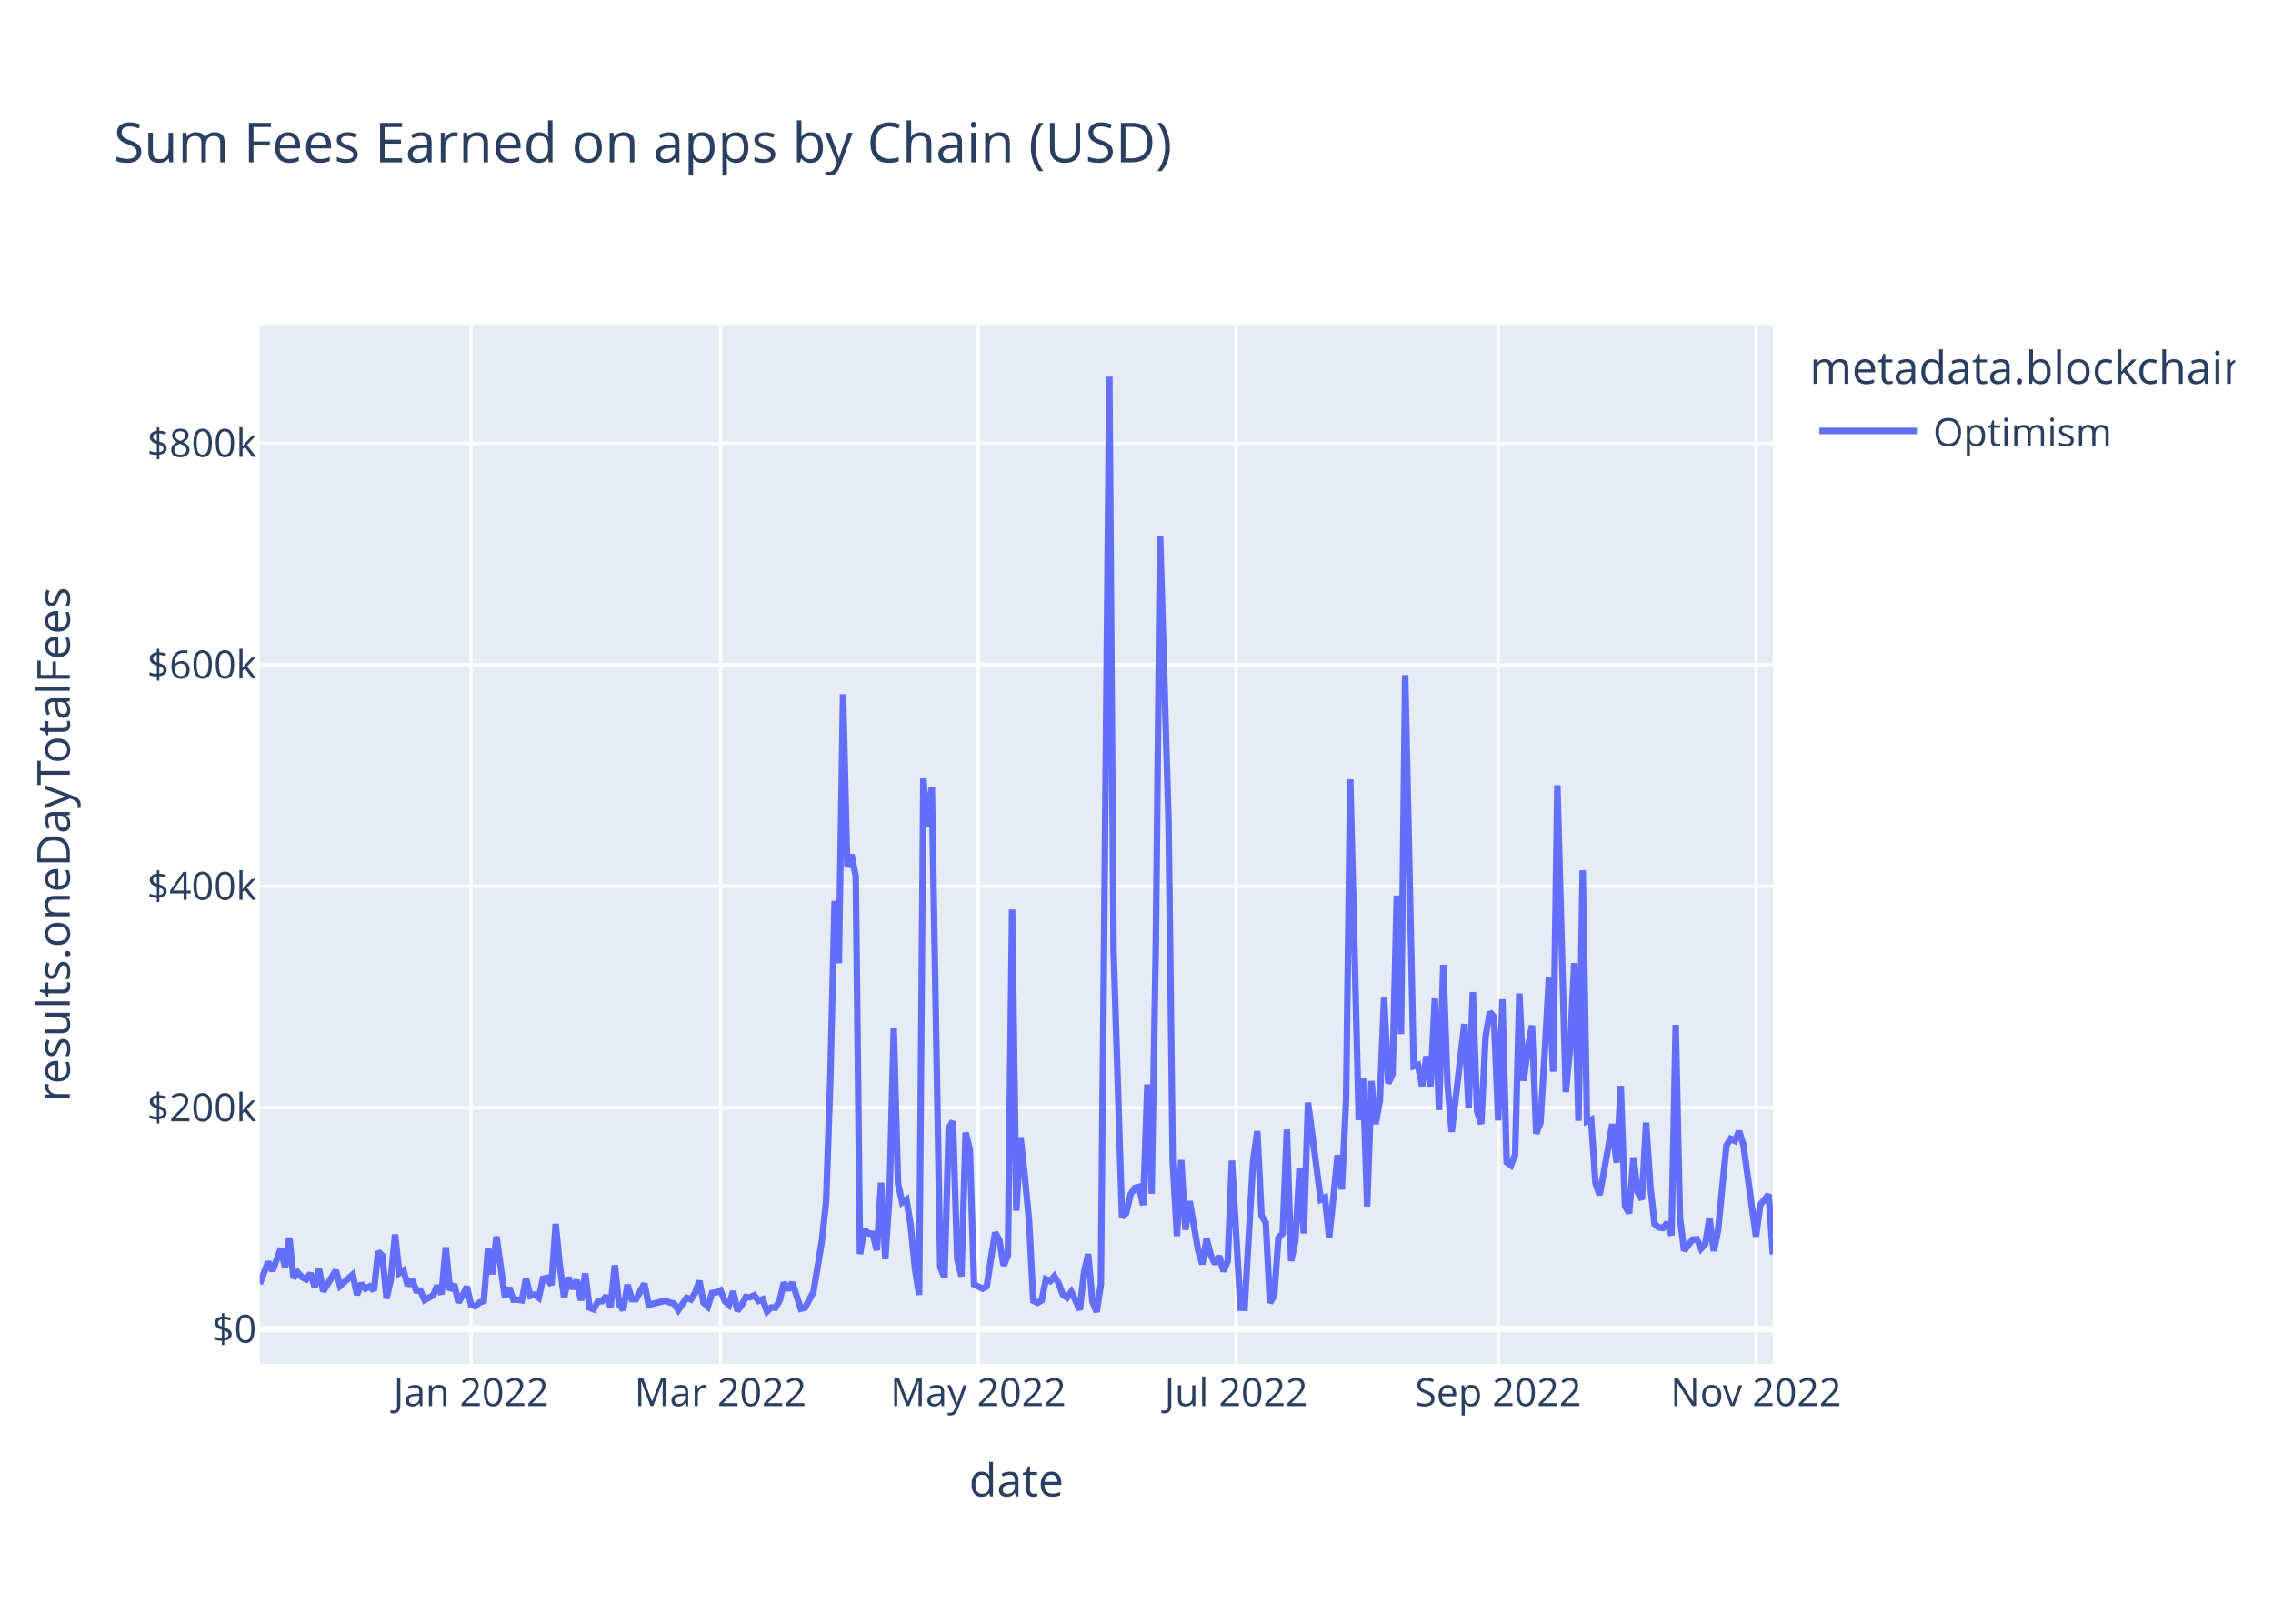
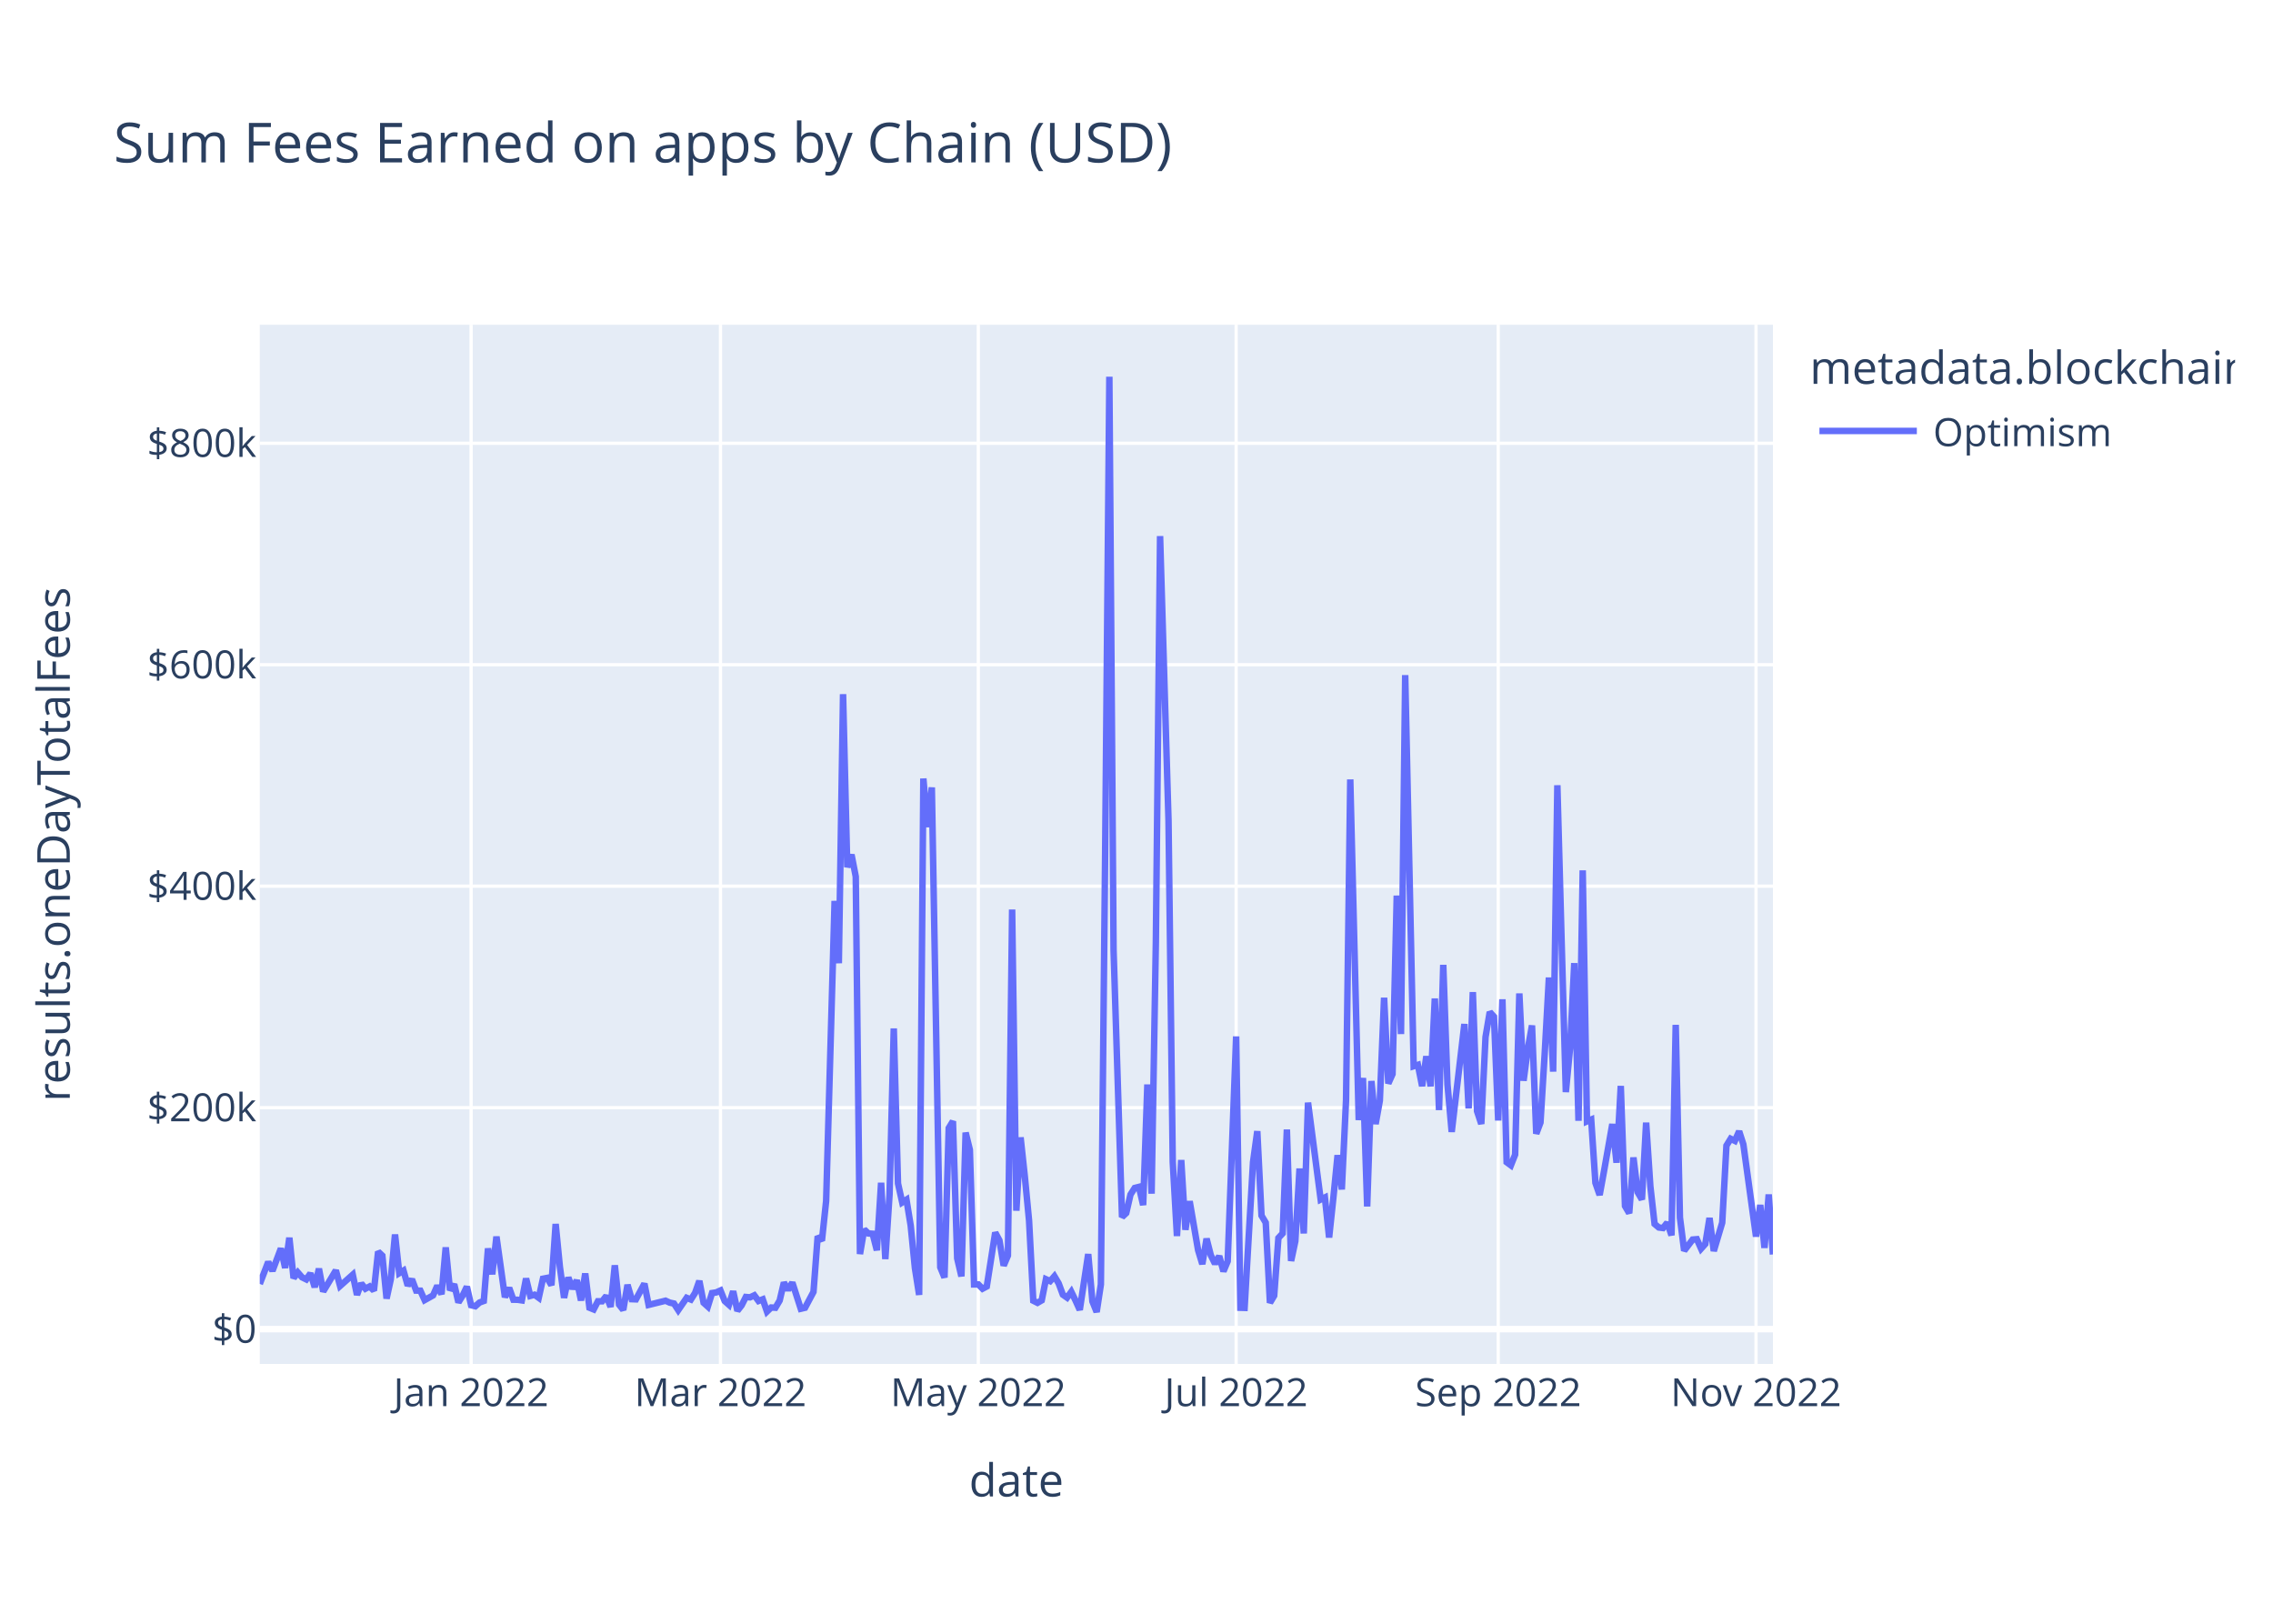
<svg xmlns="http://www.w3.org/2000/svg" class="main-svg" width="700" height="500" style="" viewBox="0 0 700 500">
  <rect x="0" y="0" width="700" height="500" style="fill: rgb(255, 255, 255); fill-opacity: 1;" />
-   <defs id="defs-ca3d64">
+   <defs id="defs-cf3309">
    <g class="clips">
-       <clipPath id="clipca3d64xyplot" class="plotclip">
+       <clipPath id="clipcf3309xyplot" class="plotclip">
        <rect width="466" height="320" />
      </clipPath>
-       <clipPath class="axesclip" id="clipca3d64x">
+       <clipPath class="axesclip" id="clipcf3309x">
        <rect x="80" y="0" width="466" height="500" />
      </clipPath>
-       <clipPath class="axesclip" id="clipca3d64y">
+       <clipPath class="axesclip" id="clipcf3309y">
        <rect x="0" y="100" width="700" height="320" />
      </clipPath>
-       <clipPath class="axesclip" id="clipca3d64xy">
+       <clipPath class="axesclip" id="clipcf3309xy">
        <rect x="80" y="100" width="466" height="320" />
      </clipPath>
    </g>
    <g class="gradients" />
    <g class="patterns" />
  </defs>
  <g class="bglayer">
    <rect class="bg" x="80" y="100" width="466" height="320" style="fill: rgb(229, 236, 246); fill-opacity: 1; stroke-width: 0;" />
  </g>
  <g class="layer-below">
    <g class="imagelayer" />
    <g class="shapelayer" />
  </g>
  <g class="cartesianlayer">
    <g class="subplot xy">
      <g class="layer-subplot">
        <g class="shapelayer" />
        <g class="imagelayer" />
      </g>
      <g class="minor-gridlayer">
        <g class="x" />
        <g class="y" />
      </g>
      <g class="gridlayer">
        <g class="x">
          <path class="xgrid crisp" transform="translate(145.08,0)" d="M0,100v320" style="stroke: rgb(255, 255, 255); stroke-opacity: 1; stroke-width: 1px;" />
          <path class="xgrid crisp" transform="translate(221.88,0)" d="M0,100v320" style="stroke: rgb(255, 255, 255); stroke-opacity: 1; stroke-width: 1px;" />
          <path class="xgrid crisp" transform="translate(301.28,0)" d="M0,100v320" style="stroke: rgb(255, 255, 255); stroke-opacity: 1; stroke-width: 1px;" />
          <path class="xgrid crisp" transform="translate(380.69,0)" d="M0,100v320" style="stroke: rgb(255, 255, 255); stroke-opacity: 1; stroke-width: 1px;" />
          <path class="xgrid crisp" transform="translate(461.39,0)" d="M0,100v320" style="stroke: rgb(255, 255, 255); stroke-opacity: 1; stroke-width: 1px;" />
          <path class="xgrid crisp" transform="translate(540.79,0)" d="M0,100v320" style="stroke: rgb(255, 255, 255); stroke-opacity: 1; stroke-width: 1px;" />
        </g>
        <g class="y">
          <path class="ygrid crisp" transform="translate(0,341.08)" d="M80,0h466" style="stroke: rgb(255, 255, 255); stroke-opacity: 1; stroke-width: 1px;" />
          <path class="ygrid crisp" transform="translate(0,272.88)" d="M80,0h466" style="stroke: rgb(255, 255, 255); stroke-opacity: 1; stroke-width: 1px;" />
          <path class="ygrid crisp" transform="translate(0,204.69)" d="M80,0h466" style="stroke: rgb(255, 255, 255); stroke-opacity: 1; stroke-width: 1px;" />
          <path class="ygrid crisp" transform="translate(0,136.49)" d="M80,0h466" style="stroke: rgb(255, 255, 255); stroke-opacity: 1; stroke-width: 1px;" />
        </g>
      </g>
      <g class="zerolinelayer">
        <path class="yzl zl crisp" transform="translate(0,409.28)" d="M80,0h466" style="stroke: rgb(255, 255, 255); stroke-opacity: 1; stroke-width: 2px;" />
      </g>
      <path class="xlines-below" />
      <path class="ylines-below" />
      <g class="overlines-below" />
      <g class="xaxislayer-below" />
      <g class="yaxislayer-below" />
      <g class="overaxes-below" />
-       <g class="plot" transform="translate(80,100)" clip-path="url(#clipca3d64xyplot)">
+       <g class="plot" transform="translate(80,100)" clip-path="url(#clipcf3309xyplot)">
        <g class="scatterlayer mlayer">
-           <g class="trace scatter trace5a2d8b" style="stroke-miterlimit: 2; opacity: 1;">
+           <g class="trace scatter trace65cadc" style="stroke-miterlimit: 2; opacity: 1;">
            <g class="fills" />
            <g class="errorbars" />
            <g class="lines">
-               <path class="js-line" d="M0,295.36L2.6,288.59L3.91,291.34L6.51,284.43L7.81,290.43L9.11,281.13L10.41,293.58L11.72,291.83L13.02,293.32L14.32,293.96L15.62,292.11L16.92,296.36L18.22,290.66L19.53,297.69L20.83,295.54L23.43,291.19L24.73,295.99L28.64,292.51L29.94,298.72L31.24,295.22L32.54,296.83L33.84,296.14L35.15,297.42L36.45,285.43L37.75,286.66L39.05,299.87L40.35,293.92L41.65,280.14L42.96,292.04L44.26,291.25L45.56,295.86L46.86,293.93L48.16,297.41L49.46,297.44L50.77,300.34L53.37,298.89L54.67,295.92L55.97,298.52L57.27,284.11L58.58,297.31L59.88,295.47L61.18,301.05L62.48,298.94L63.78,296.2L65.08,301.91L66.39,302.23L67.69,301.08L68.99,300.61L70.29,284.42L71.59,292.4L72.89,280.78L75.5,299.45L76.8,296.58L78.1,300.22L79.4,300.24L80.7,300.43L82.01,293.69L83.31,299.05L84.61,298.69L85.91,299.63L87.21,293.76L88.51,293.51L89.82,295.75L91.12,276.9L92.42,290.07L93.72,299.64L95.02,293.38L96.32,296.84L97.63,294.23L98.93,300.45L100.23,292.14L101.53,302.68L102.83,303.21L104.13,300.7L105.44,300.7L106.74,299.05L108.04,302.43L109.34,289.63L110.64,301.72L111.94,303.37L113.25,295.64L114.55,300.06L115.85,300.11L118.45,295.28L119.75,301.82L124.96,300.53L126.26,301.12L127.56,301.4L128.87,303.42L131.47,299.64L132.77,300.17L134.07,298.11L135.37,294.43L136.68,301.16L137.98,302.33L139.28,298.17L140.58,297.97L141.88,297.38L143.18,300.62L144.49,301.79L145.79,297.62L147.09,303.63L148.39,301.96L149.69,299.38L150.99,299.49L152.3,298.87L153.6,300.61L154.9,300.1L156.2,303.87L157.5,302.62L158.8,302.69L160.11,300.47L161.41,294.93L162.71,297.22L164.01,294.94L166.61,303.01L167.92,302.7L170.52,297.82L173.12,282.05L174.42,269.8L175.73,231.54L177.03,177.42L178.33,196.61L179.63,113.76L180.93,167.03L182.23,163.17L183.54,169.92L184.84,286.16L186.14,278.6L187.44,279.82L188.74,279.91L190.04,285L191.35,264.21L192.65,287.71L193.95,267.8L195.25,216.69L196.55,264.42L197.85,270.26L199.16,269.42L200.46,277.4L201.76,290.48L203.06,298.74L204.36,139.73L205.66,154.68L206.97,142.47L209.57,290.23L210.87,293.39L212.17,247.38L213.47,245.26L214.78,287.48L216.08,293.03L217.38,248.76L218.68,254.05L219.98,295.52L222.59,296.83L223.89,296.14L225.19,287.59L226.49,279.54L227.79,281.96L229.09,289.72L230.4,286.64L231.7,180.07L233,272.82L234.3,250.24L235.6,262.2L236.91,275.83L238.21,300.53L239.51,301.18L240.81,300.42L242.11,293.91L243.41,294.5L244.72,292.99L246.02,295.18L247.32,298.67L248.62,299.58L249.92,297.78L251.22,300.46L252.53,303.35L253.83,292.06L255.13,286.17L256.43,300.76L257.73,304L259.03,295.52L261.64,16L262.94,192.62L265.54,274.77L266.84,273.54L268.15,267.84L269.45,265.81L270.75,265.48L272.05,271.09L273.35,233.95L274.65,267.57L275.96,190.2L277.26,65.08L279.86,152.69L281.16,257.76L282.46,280.62L283.77,257.2L285.07,278.7L286.37,269.9L288.97,284.96L290.27,289.26L291.58,281.42L292.88,286.51L294.18,289.15L295.48,286.79L296.78,291.48L298.08,288.38L299.39,257.38L301.99,302.7L303.29,302.74L304.59,280.24L305.89,257.84L307.2,248.32L308.5,274.32L309.8,276.5L311.1,301.18L312.4,298.99L313.7,281.21L315.01,279.8L316.31,247.82L317.61,288.29L318.91,282.2L320.21,259.82L321.51,279.82L322.82,239.53L326.72,269.37L328.02,268.74L329.32,281.07L330.63,268.81L331.93,255.72L333.23,266.27L334.53,238.8L335.83,140.01L338.44,244.9L339.74,231.94L341.04,271.5L342.34,232.88L343.64,246.13L344.94,238.9L346.25,207.22L347.55,233.64L348.85,230.74L350.15,175.78L351.45,218.42L352.75,107.89L355.36,228.32L356.66,227.91L357.96,234.44L359.26,225.25L360.56,234.51L361.87,207.46L363.17,241.83L364.47,197.11L365.77,233.89L367.07,248.55L370.98,215.33L372.28,241.31L373.58,205.5L374.88,242.17L376.18,246.1L377.49,219.33L378.79,211.64L380.09,213.07L381.39,245.04L382.69,207.71L383.99,257.87L385.3,258.84L386.6,255.56L387.9,205.91L389.2,232.79L390.5,223.07L391.8,215.77L393.11,249.11L394.41,245.66L395.71,224.45L397.01,201.01L398.31,229.99L399.61,141.8L400.92,189.8L402.22,236.29L403.52,222.74L404.82,196.57L406.12,245.13L407.42,168.01L408.73,245.31L410.03,244.75L411.33,264.24L412.63,267.97L413.93,260.91L416.54,246.13L417.84,258.03L419.14,234.39L420.44,271.37L421.74,273.59L423.04,256.42L424.35,267.13L425.65,269.37L426.95,245.69L428.25,265.32L429.55,276.89L430.85,277.98L432.16,278.15L433.46,276.5L434.76,280.4L436.06,215.59L437.36,274.94L438.66,285.13L441.27,281.7L442.57,281.59L443.87,284.51L445.17,283.06L446.47,275.05L447.78,285.23L449.08,279.07L451.68,252.77L452.98,250.66L454.28,251.3L455.59,248.35L456.89,252.38L460.79,280.78L462.09,271.04L464.7,267.81L466,286.29" style="vector-effect: non-scaling-stroke; fill: none; stroke: rgb(99, 110, 250); stroke-opacity: 1; stroke-width: 2px; opacity: 1;" />
+               <path class="js-line" d="M0,295.36L2.6,288.59L3.91,291.34L6.51,284.43L7.81,290.43L9.11,281.13L10.41,293.58L11.72,291.83L13.02,293.32L14.32,293.96L15.62,292.11L16.92,296.36L18.22,290.66L19.53,297.69L20.83,295.54L23.43,291.19L24.73,295.99L28.64,292.51L29.94,298.72L31.24,295.22L32.54,296.83L33.84,296.14L35.15,297.42L36.45,285.43L37.75,286.66L39.05,299.87L40.35,293.92L41.65,280.14L42.96,292.04L44.26,291.25L45.56,295.86L46.86,293.93L48.16,297.41L49.46,297.44L50.77,300.34L53.37,298.89L54.67,295.92L55.97,298.52L57.27,284.11L58.58,297.31L59.88,295.47L61.18,301.05L62.48,298.94L63.78,296.2L65.08,301.91L66.39,302.23L67.69,301.08L68.99,300.61L70.29,284.42L71.59,292.4L72.89,280.78L75.5,299.45L76.8,296.58L78.1,300.22L79.4,300.24L80.7,300.43L82.01,293.69L83.31,299.05L84.61,298.69L85.91,299.63L87.21,293.76L88.51,293.51L89.82,295.75L91.12,276.9L92.42,290.07L93.72,299.64L95.02,293.38L96.32,296.84L97.63,294.23L98.93,300.45L100.23,292.14L101.53,302.68L102.83,303.21L104.13,300.7L105.44,300.7L106.74,299.05L108.04,302.43L109.34,289.63L110.64,301.72L111.94,303.37L113.25,295.64L114.55,300.06L115.85,300.11L118.45,295.28L119.75,301.82L124.96,300.53L126.26,301.12L127.56,301.4L128.87,303.42L131.47,299.64L132.77,300.17L134.07,298.11L135.37,294.43L136.68,301.16L137.98,302.33L139.28,298.17L140.58,297.97L141.88,297.38L143.18,300.62L144.49,301.79L145.79,297.62L147.09,303.63L148.39,301.96L149.69,299.38L150.99,299.49L152.3,298.87L153.6,300.61L154.9,300.1L156.2,303.87L157.5,302.62L158.8,302.69L160.11,300.47L161.41,294.93L162.71,297.22L164.01,294.94L166.61,303.01L167.92,302.7L170.52,297.82L171.82,280.69L173.12,282.05L174.42,269.8L177.03,177.42L178.33,196.61L179.63,113.76L180.93,167.03L182.23,163.17L183.54,169.92L184.84,286.16L186.14,278.6L187.44,279.82L188.74,279.91L190.04,285L191.35,264.21L192.65,287.71L193.95,267.8L195.25,216.69L196.55,264.42L197.85,270.26L199.16,269.42L200.46,277.4L201.76,290.48L203.06,298.74L204.36,139.73L205.66,154.68L206.97,142.47L209.57,290.23L210.87,293.39L212.17,247.38L213.47,245.26L214.78,287.48L216.08,293.03L217.38,248.76L218.68,254.05L219.98,295.52L221.28,295.51L222.59,296.83L223.89,296.14L226.49,279.54L227.79,281.96L229.09,289.72L230.4,286.64L231.7,180.07L233,272.82L234.3,250.24L235.6,262.2L236.91,275.83L238.21,300.53L239.51,301.18L240.81,300.42L242.11,293.91L243.41,294.5L244.72,292.99L246.02,295.18L247.32,298.67L248.62,299.58L249.92,297.78L251.22,300.46L252.53,303.35L255.13,286.17L256.43,300.76L257.73,304L259.03,295.52L260.34,162.99L261.64,16L262.94,192.62L265.54,274.77L266.84,273.54L268.15,267.84L269.45,265.81L270.75,265.48L272.05,271.09L273.35,233.95L274.65,267.57L275.96,190.2L277.26,65.08L279.86,152.69L281.16,257.76L282.46,280.62L283.77,257.2L285.07,278.7L286.37,269.9L288.97,284.96L290.27,289.26L291.58,281.42L292.88,286.51L294.18,289.15L295.48,286.79L296.78,291.48L298.08,288.38L300.69,219.15L301.99,302.7L303.29,302.74L304.59,280.24L305.89,257.84L307.2,248.32L308.5,274.32L309.8,276.5L311.1,301.18L312.4,298.99L313.7,281.21L315.01,279.8L316.31,247.82L317.61,288.29L318.91,282.2L320.21,259.82L321.51,279.82L322.82,239.53L326.72,269.37L328.02,268.74L329.32,281.07L330.63,268.81L331.93,255.72L333.23,266.27L334.53,238.8L335.83,140.01L338.44,244.9L339.74,231.94L341.04,271.5L342.34,232.88L343.64,246.13L344.94,238.9L346.25,207.22L347.55,233.64L348.85,230.74L350.15,175.78L351.45,218.42L352.75,107.89L355.36,228.32L356.66,227.91L357.96,234.44L359.26,225.25L360.56,234.51L361.87,207.46L363.17,241.83L364.47,197.11L365.77,233.89L367.07,248.55L370.98,215.33L372.28,241.31L373.58,205.5L374.88,242.17L376.18,246.1L377.49,219.33L378.79,211.64L380.09,213.07L381.39,245.04L382.69,207.71L383.99,257.87L385.3,258.84L386.6,255.56L387.9,205.91L389.2,232.79L390.5,223.07L391.8,215.77L393.11,249.11L394.41,245.66L395.71,224.45L397.01,201.01L398.31,229.99L399.61,141.8L400.92,189.8L402.22,236.29L403.52,222.74L404.82,196.57L406.12,245.13L407.42,168.01L408.73,245.31L410.03,244.75L411.33,264.24L412.63,267.97L413.93,260.91L416.54,246.13L417.84,258.03L419.14,234.39L420.44,271.37L421.74,273.59L423.04,256.42L424.35,267.13L425.65,269.37L426.95,245.69L428.25,265.32L429.55,276.89L430.85,277.98L432.16,278.15L433.46,276.5L434.76,280.4L436.06,215.59L437.36,274.94L438.66,285.13L441.27,281.7L442.57,281.59L443.87,284.51L445.17,283.06L446.47,275.05L447.78,285.23L450.38,276.5L451.68,252.77L452.98,250.66L454.28,251.3L455.59,248.35L456.89,252.38L460.79,280.78L462.09,271.04L463.4,284.26L464.7,267.81L466,286.29" style="vector-effect: non-scaling-stroke; fill: none; stroke: rgb(99, 110, 250); stroke-opacity: 1; stroke-width: 2px; opacity: 1;" />
            </g>
            <g class="points" />
            <g class="text" />
          </g>
        </g>
      </g>
      <g class="overplot" />
      <path class="xlines-above crisp" d="M0,0" style="fill: none;" />
      <path class="ylines-above crisp" d="M0,0" style="fill: none;" />
      <g class="overlines-above" />
      <g class="xaxislayer-above">
        <g class="xtick">
          <text text-anchor="middle" x="0" y="433" transform="translate(145.08,0)" style="font-family: 'Open Sans', verdana, arial, sans-serif; font-size: 12px; fill: rgb(42, 63, 95); fill-opacity: 1; white-space: pre; opacity: 1;">Jan 2022</text>
        </g>
        <g class="xtick">
          <text text-anchor="middle" x="0" y="433" style="font-family: 'Open Sans', verdana, arial, sans-serif; font-size: 12px; fill: rgb(42, 63, 95); fill-opacity: 1; white-space: pre; opacity: 1;" transform="translate(221.88,0)">Mar 2022</text>
        </g>
        <g class="xtick">
          <text text-anchor="middle" x="0" y="433" style="font-family: 'Open Sans', verdana, arial, sans-serif; font-size: 12px; fill: rgb(42, 63, 95); fill-opacity: 1; white-space: pre; opacity: 1;" transform="translate(301.28,0)">May 2022</text>
        </g>
        <g class="xtick">
          <text text-anchor="middle" x="0" y="433" style="font-family: 'Open Sans', verdana, arial, sans-serif; font-size: 12px; fill: rgb(42, 63, 95); fill-opacity: 1; white-space: pre; opacity: 1;" transform="translate(380.69,0)">Jul 2022</text>
        </g>
        <g class="xtick">
          <text text-anchor="middle" x="0" y="433" style="font-family: 'Open Sans', verdana, arial, sans-serif; font-size: 12px; fill: rgb(42, 63, 95); fill-opacity: 1; white-space: pre; opacity: 1;" transform="translate(461.39,0)">Sep 2022</text>
        </g>
        <g class="xtick">
          <text text-anchor="middle" x="0" y="433" style="font-family: 'Open Sans', verdana, arial, sans-serif; font-size: 12px; fill: rgb(42, 63, 95); fill-opacity: 1; white-space: pre; opacity: 1;" transform="translate(540.79,0)">Nov 2022</text>
        </g>
      </g>
      <g class="yaxislayer-above">
        <g class="ytick">
          <text text-anchor="end" x="79" y="4.2" transform="translate(0,409.28)" style="font-family: 'Open Sans', verdana, arial, sans-serif; font-size: 12px; fill: rgb(42, 63, 95); fill-opacity: 1; white-space: pre; opacity: 1;">$0</text>
        </g>
        <g class="ytick">
          <text text-anchor="end" x="79" y="4.2" style="font-family: 'Open Sans', verdana, arial, sans-serif; font-size: 12px; fill: rgb(42, 63, 95); fill-opacity: 1; white-space: pre; opacity: 1;" transform="translate(0,341.08)">$200k</text>
        </g>
        <g class="ytick">
          <text text-anchor="end" x="79" y="4.2" style="font-family: 'Open Sans', verdana, arial, sans-serif; font-size: 12px; fill: rgb(42, 63, 95); fill-opacity: 1; white-space: pre; opacity: 1;" transform="translate(0,272.88)">$400k</text>
        </g>
        <g class="ytick">
          <text text-anchor="end" x="79" y="4.2" style="font-family: 'Open Sans', verdana, arial, sans-serif; font-size: 12px; fill: rgb(42, 63, 95); fill-opacity: 1; white-space: pre; opacity: 1;" transform="translate(0,204.69)">$600k</text>
        </g>
        <g class="ytick">
          <text text-anchor="end" x="79" y="4.2" style="font-family: 'Open Sans', verdana, arial, sans-serif; font-size: 12px; fill: rgb(42, 63, 95); fill-opacity: 1; white-space: pre; opacity: 1;" transform="translate(0,136.49)">$800k</text>
        </g>
      </g>
      <g class="overaxes-above" />
    </g>
  </g>
  <g class="polarlayer" />
  <g class="smithlayer" />
  <g class="ternarylayer" />
  <g class="geolayer" />
  <g class="funnelarealayer" />
  <g class="pielayer" />
  <g class="iciclelayer" />
  <g class="treemaplayer" />
  <g class="sunburstlayer" />
  <g class="glimages" />
-   <defs id="topdefs-ca3d64">
+   <defs id="topdefs-cf3309">
    <g class="clips" />
-     <clipPath id="legendca3d64">
+     <clipPath id="legendcf3309">
      <rect width="133" height="48" x="0" y="0" />
    </clipPath>
  </defs>
  <g class="layer-above">
    <g class="imagelayer" />
    <g class="shapelayer" />
  </g>
  <g class="infolayer">
    <g class="legend" pointer-events="all" transform="translate(555.32,100)">
      <rect class="bg" shape-rendering="crispEdges" style="stroke: rgb(68, 68, 68); stroke-opacity: 1; fill: rgb(255, 255, 255); fill-opacity: 1; stroke-width: 0px;" width="133" height="48" x="0" y="0" />
-       <g class="scrollbox" transform="" clip-path="url(#legendca3d64)">
+       <g class="scrollbox" transform="" clip-path="url(#legendcf3309)">
        <text class="legendtitletext" text-anchor="start" x="2" y="18.2" style="font-family: 'Open Sans', verdana, arial, sans-serif; font-size: 14px; fill: rgb(42, 63, 95); fill-opacity: 1; white-space: pre;">metadata.blockchain</text>
        <g class="groups" transform="">
          <g class="traces" transform="translate(0,32.7)" style="opacity: 1;">
            <text class="legendtext" text-anchor="start" x="40" y="4.68" style="font-family: 'Open Sans', verdana, arial, sans-serif; font-size: 12px; fill: rgb(42, 63, 95); fill-opacity: 1; white-space: pre;">Optimism</text>
            <g class="layers" style="opacity: 1;">
              <g class="legendfill" />
              <g class="legendlines">
                <path class="js-line" d="M5,0h30" style="fill: none; stroke: rgb(99, 110, 250); stroke-opacity: 1; stroke-width: 2px;" />
              </g>
              <g class="legendsymbols">
                <g class="legendpoints" />
              </g>
            </g>
            <rect class="legendtoggle" x="0" y="-9.5" width="90.672" height="19" style="fill: rgb(0, 0, 0); fill-opacity: 0;" />
          </g>
        </g>
      </g>
      <rect class="scrollbar" rx="20" ry="3" width="0" height="0" style="fill: rgb(128, 139, 164); fill-opacity: 1;" x="0" y="0" />
    </g>
    <g class="g-gtitle">
      <text class="gtitle" x="35" y="50" text-anchor="start" dy="0em" style="font-family: 'Open Sans', verdana, arial, sans-serif; font-size: 17px; fill: rgb(42, 63, 95); opacity: 1; font-weight: normal; white-space: pre;">Sum Fees Earned on apps by Chain (USD)</text>
    </g>
    <g class="g-xtitle">
      <text class="xtitle" x="313" y="460.8" text-anchor="middle" style="font-family: 'Open Sans', verdana, arial, sans-serif; font-size: 14px; fill: rgb(42, 63, 95); opacity: 1; font-weight: normal; white-space: pre;">date</text>
    </g>
    <g class="g-ytitle">
      <text class="ytitle" transform="rotate(-90,21.49688,260)" x="21.497" y="260" text-anchor="middle" style="font-family: 'Open Sans', verdana, arial, sans-serif; font-size: 14px; fill: rgb(42, 63, 95); opacity: 1; font-weight: normal; white-space: pre;">results.oneDayTotalFees</text>
    </g>
  </g>
</svg>
